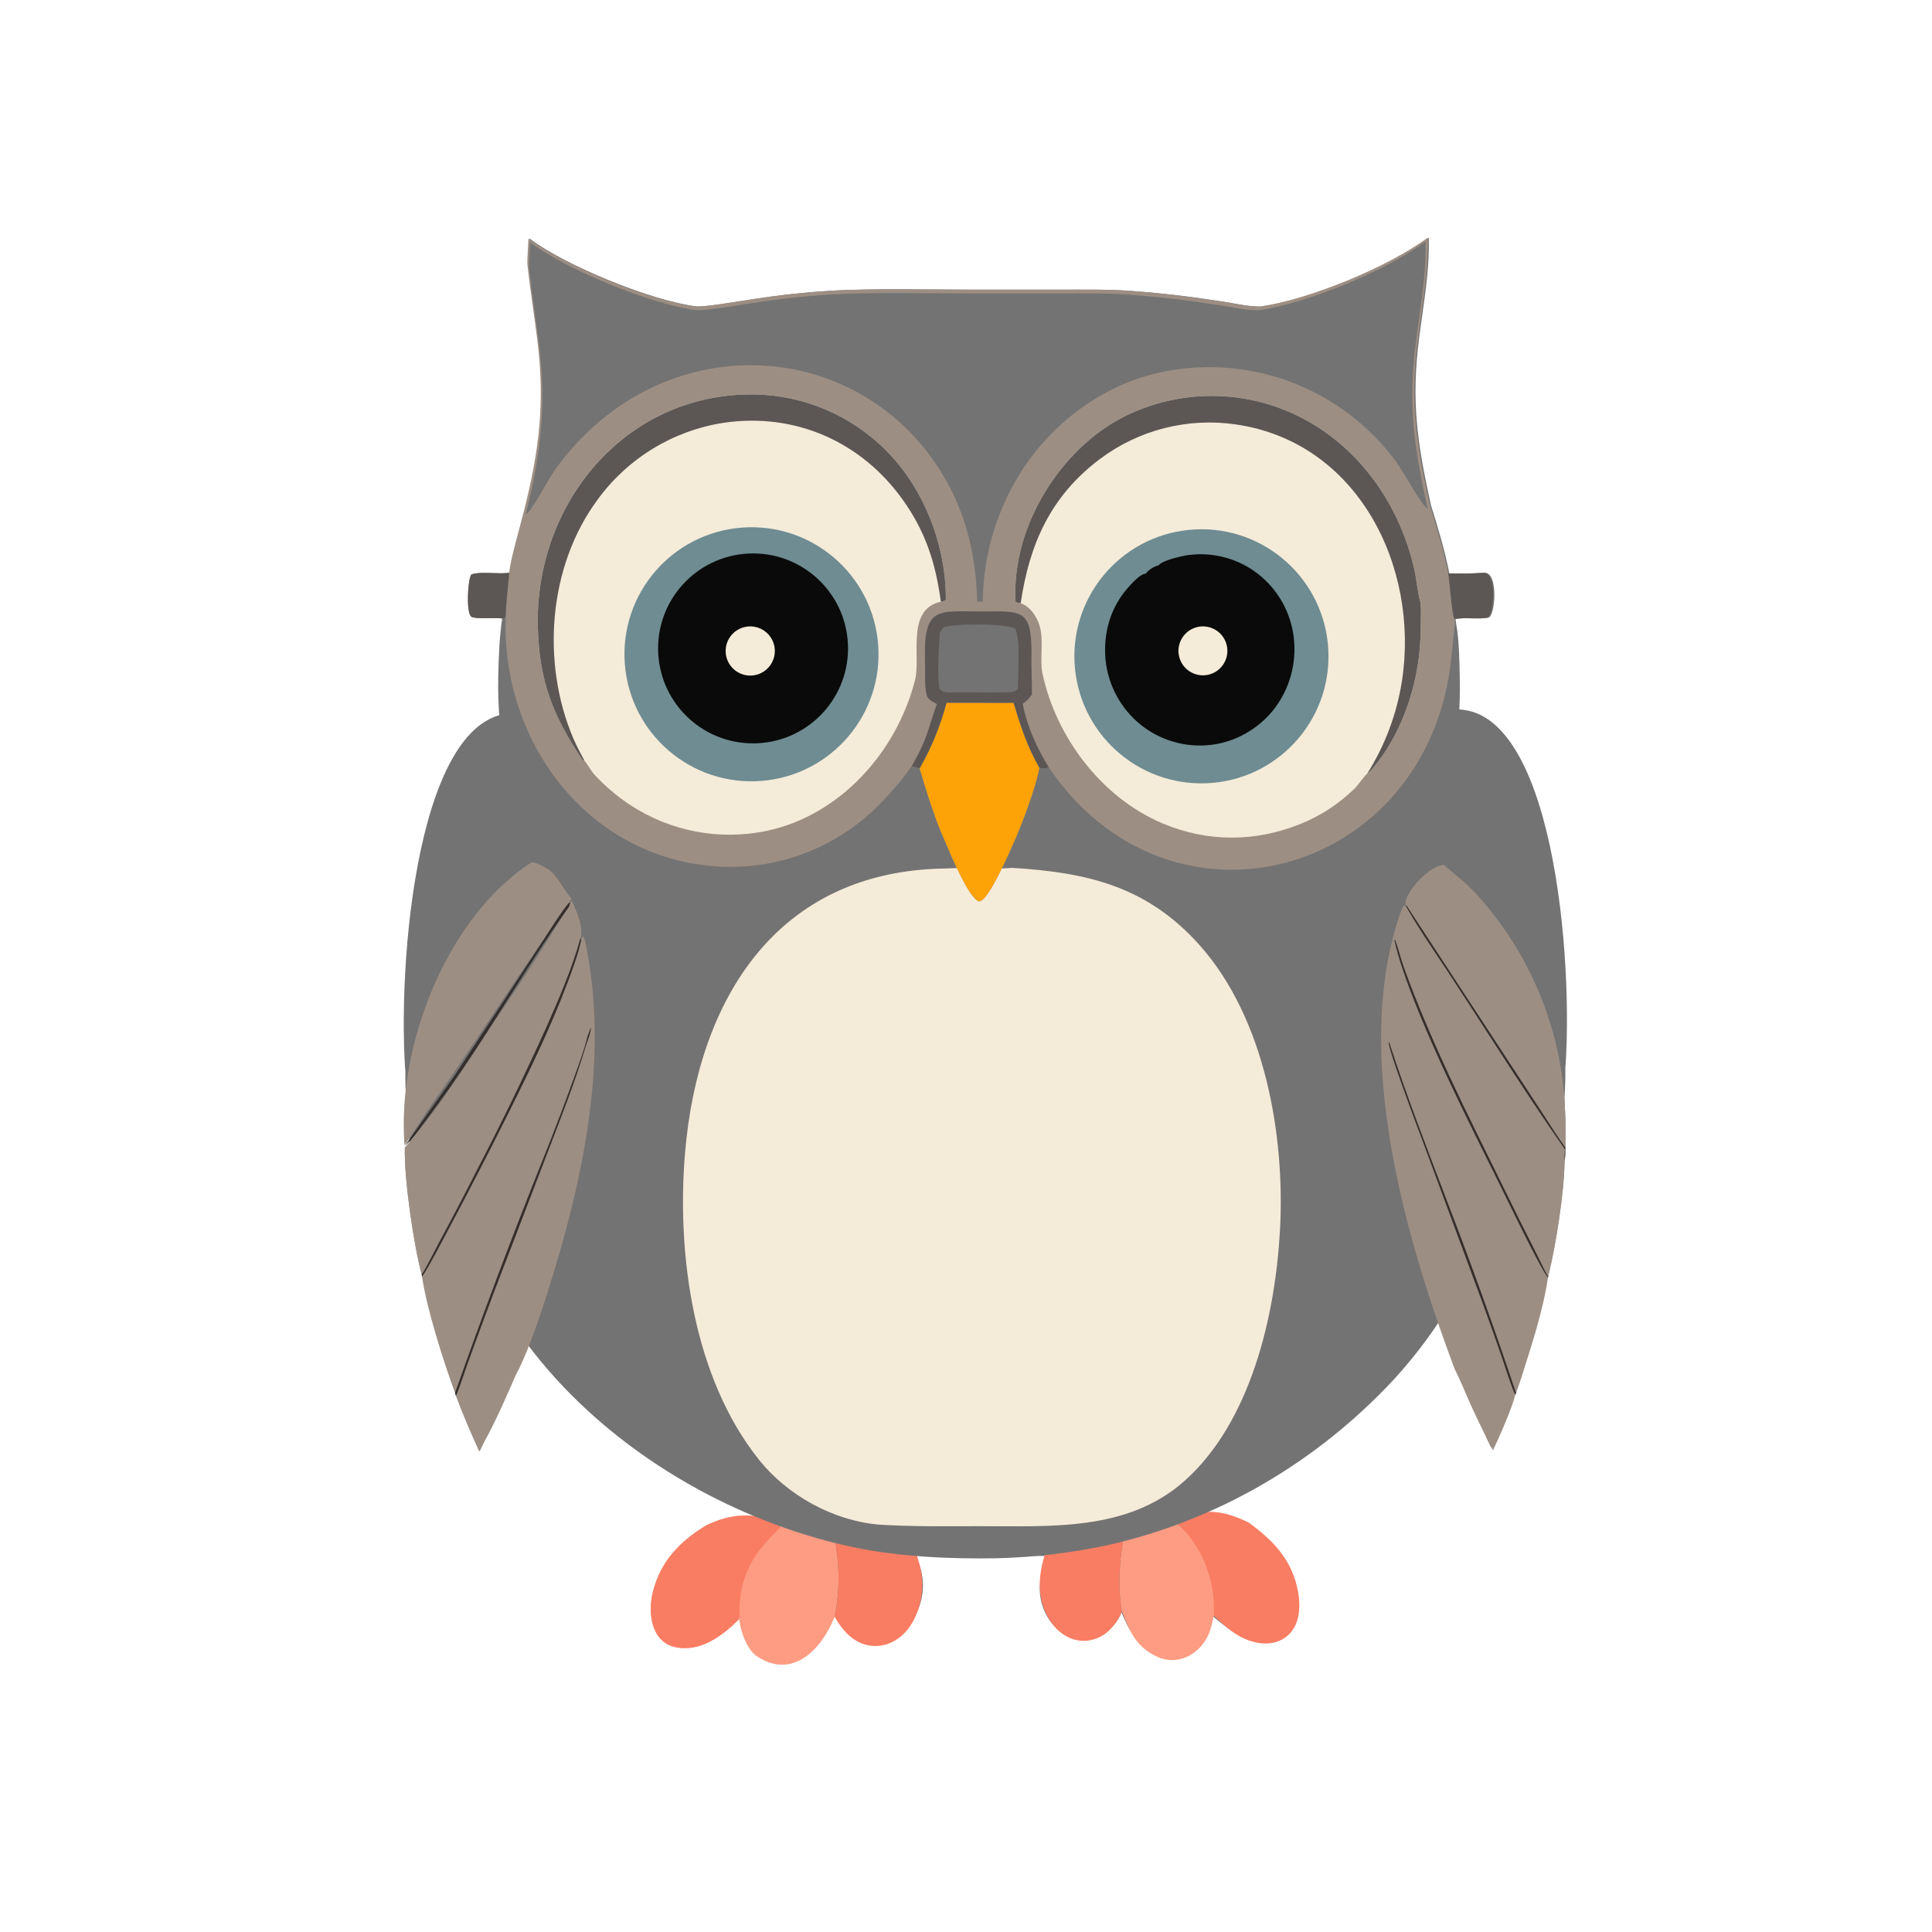
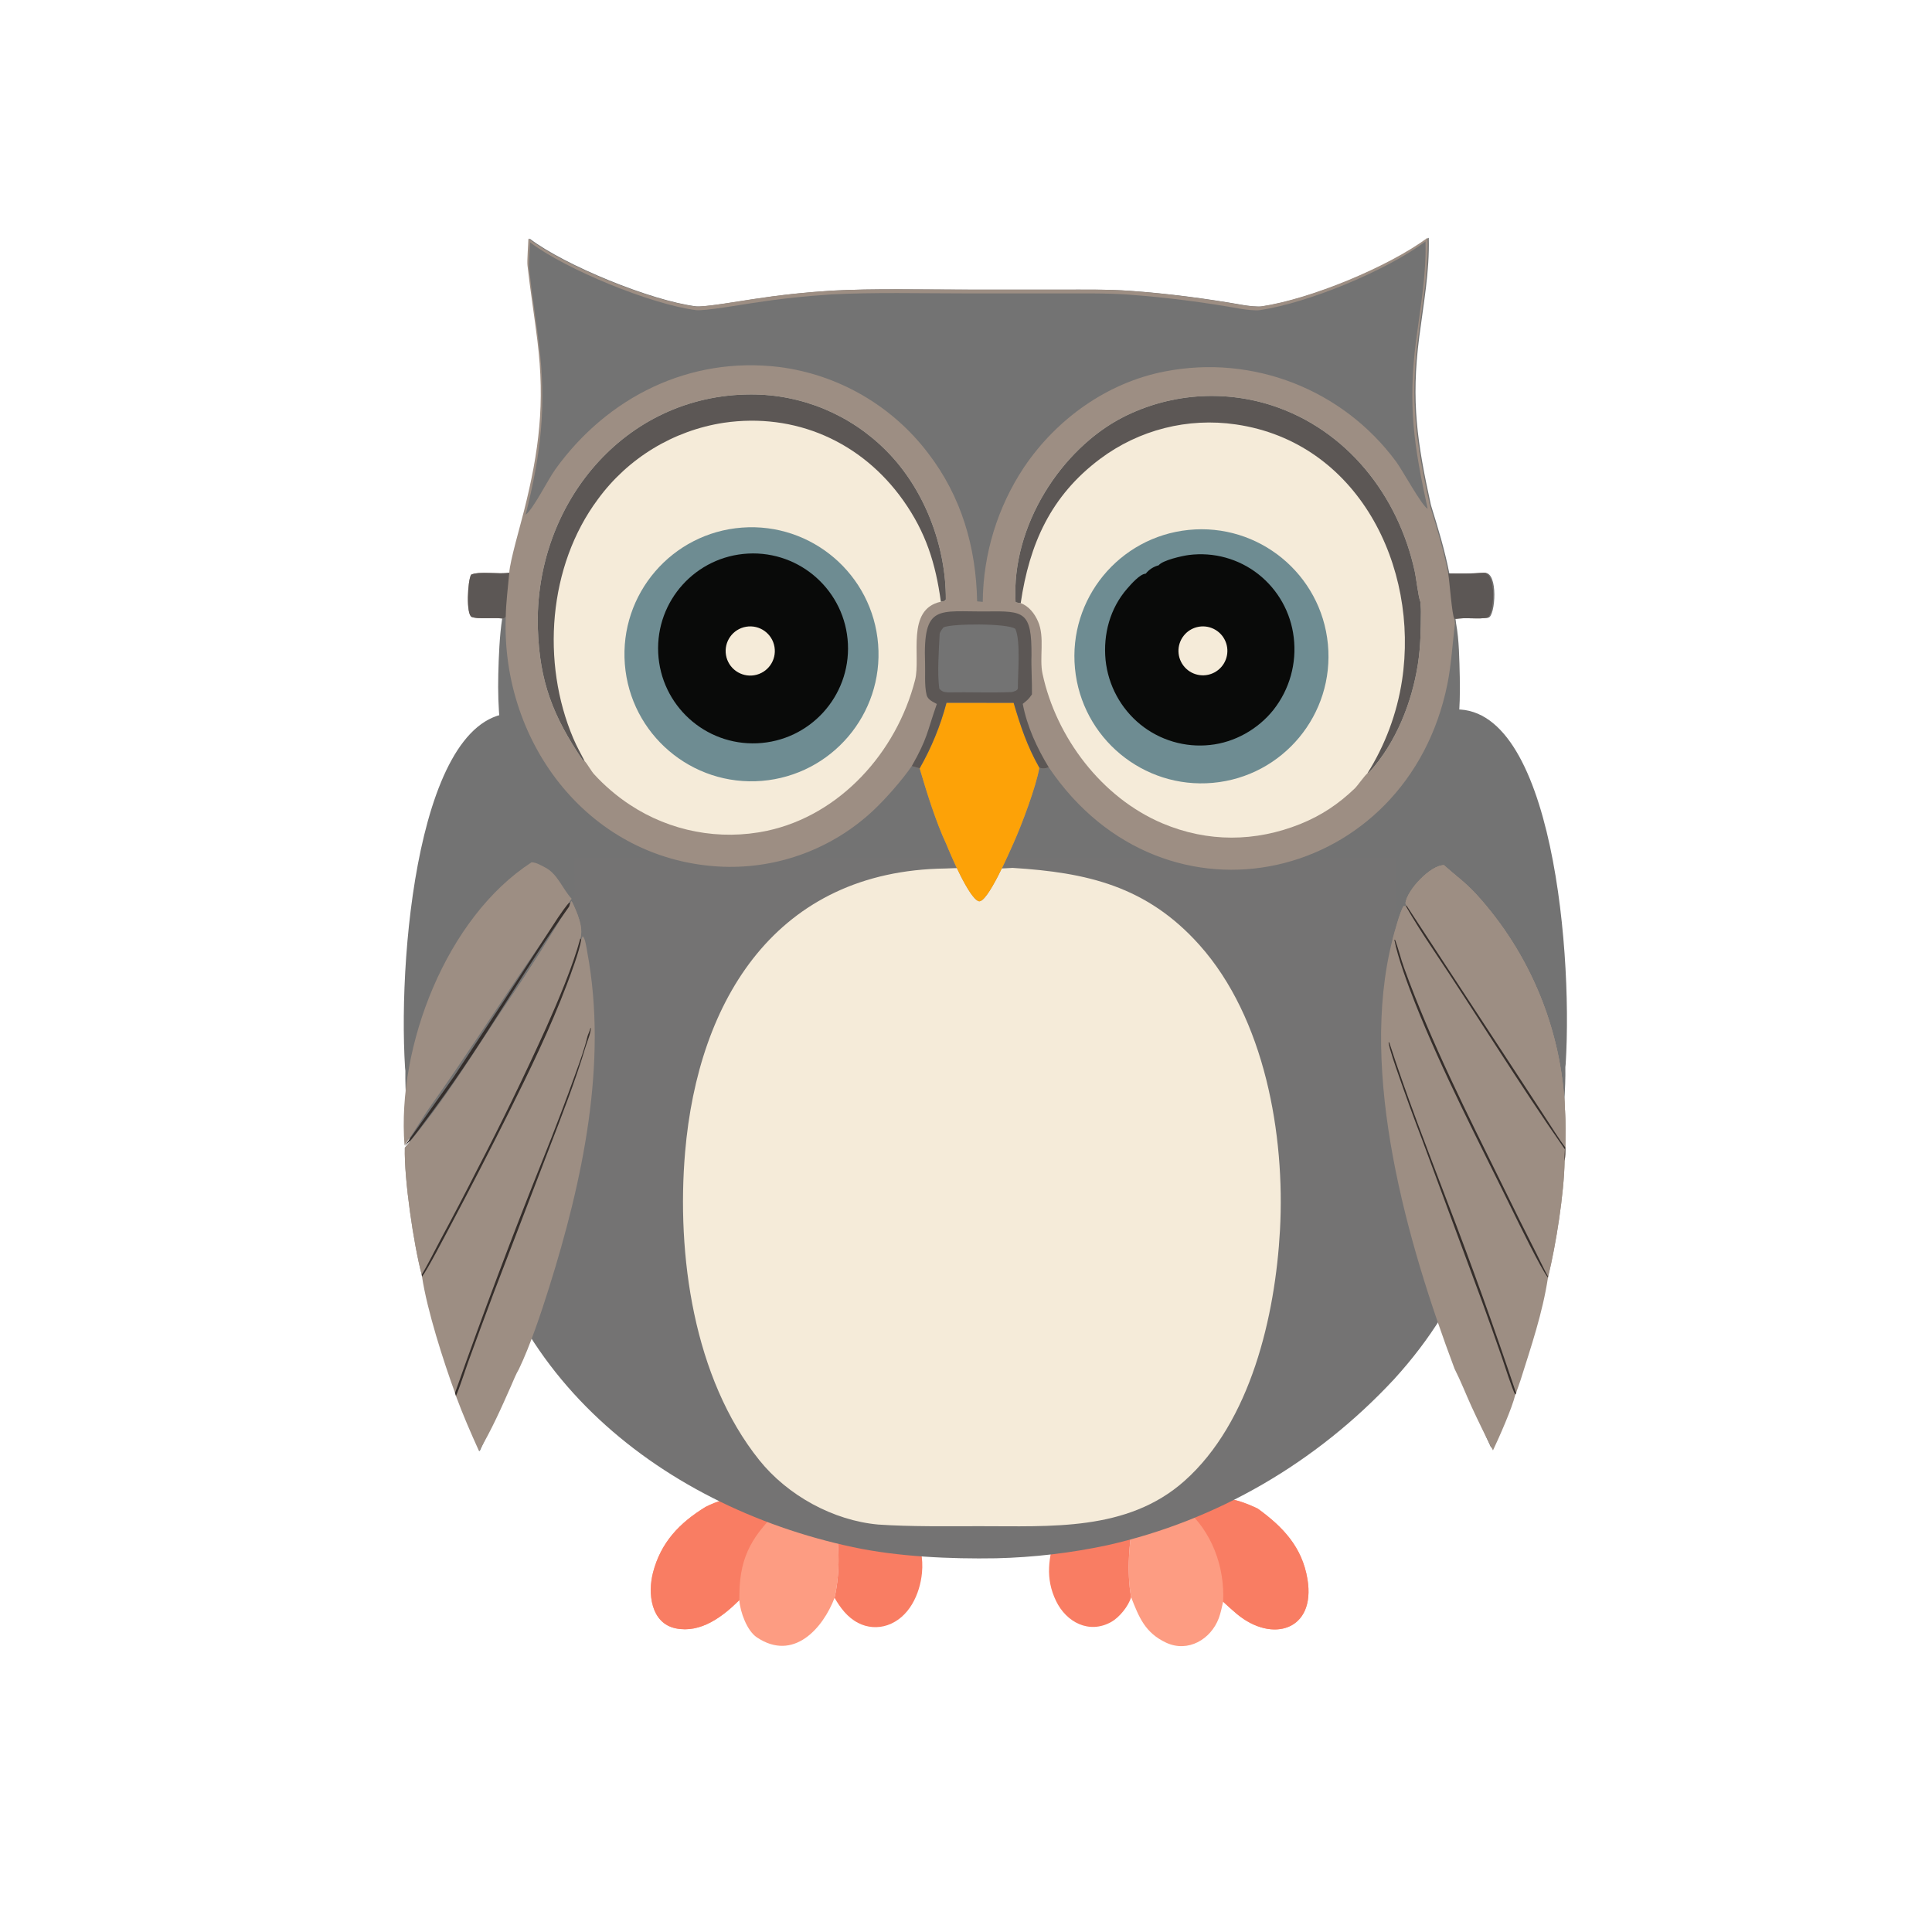
<svg xmlns="http://www.w3.org/2000/svg" width="512" height="512" viewBox="0 0 512 512" fill="none">
  <g id="owl">
    <g id="feet_group">
-       <path id="feet" d="M187.434 406.248C187.112 406.161 186.794 406.077 186.48 405.998L330.822 406.514C337.401 410.824 342.315 415.551 343.698 423.034C345.934 435.138 334.393 438.198 325.118 431.284C323.869 430.352 322.663 429.367 321.464 428.366C321.138 429.607 320.83 431.036 320.328 432.24C318.228 437.273 312.182 440.456 306.421 438.035C300.899 435.715 299.28 432.068 297.2 427.292C296.519 429.416 294.101 432.077 291.952 433.154C286.139 436.051 280.155 433.241 277.431 428.23C274.481 422.807 275.427 417.834 277.416 412.373C265.853 412.032 254.215 412.46 242.732 412.251C244.07 415.485 244.877 418.336 244.505 421.828C243.968 426.859 241.109 432.416 235.418 434.175C232.864 434.961 230.061 434.772 227.668 433.649C224.86 432.349 222.992 430.118 221.46 427.722C218.417 434.892 210.651 442.883 200.962 437.059C198.378 435.508 196.577 431.101 196.341 428.27C192.031 432.115 186.186 436.158 179.569 434.932C172.994 433.713 172.167 426.621 173.595 421.726C175.674 414.6 180.556 410.026 187.434 406.248Z" fill="#737373" />
      <g id="right_foot">
-         <path id="right_paw_3" d="M186.97 404.355C193.236 401.16 200.957 400.223 206.915 404.64C210.842 402.028 218.525 400.775 220.846 405.958C222.418 413.268 222.809 421.095 221.17 428.44C218.111 436.483 210.306 445.445 200.567 438.913C197.97 437.173 196.16 432.23 195.923 429.055C191.591 433.368 185.716 437.903 179.065 436.528C172.457 435.16 171.626 427.205 173.061 421.715C175.151 413.723 180.057 408.593 186.97 404.355Z" fill="#FD9C82" />
-         <path id="right_paw_2" d="M186.97 404.355C193.236 401.16 200.957 400.223 206.915 404.64C199.826 411.58 196.074 416.868 195.948 427.398C195.944 427.95 195.936 428.503 195.923 429.055C191.591 433.368 185.716 437.903 179.065 436.528C172.457 435.16 171.626 427.205 173.061 421.715C175.151 413.723 180.057 408.593 186.97 404.355Z" fill="#F97D63" />
-         <path id="right_paw_1" d="M220.846 405.957C222.104 405.662 223.889 404.542 225.135 403.967C231.325 401.117 239.822 404.952 242.551 411.087C243.896 414.715 244.707 417.912 244.332 421.83C243.793 427.472 240.92 433.705 235.199 435.677C232.632 436.56 229.815 436.347 227.41 435.087C224.588 433.63 222.71 431.127 221.17 428.44C222.809 421.095 222.418 413.267 220.846 405.957Z" fill="#F97D63" />
+         <path id="right_paw_3" d="M186.97 399.355C193.236 396.16 200.957 395.223 206.915 399.64C210.842 397.028 218.525 395.775 220.846 400.958C222.418 408.268 222.809 416.095 221.17 423.44C218.111 431.483 210.306 440.445 200.567 433.913C197.97 432.173 196.16 427.23 195.923 424.055C191.591 428.368 185.716 432.903 179.065 431.528C172.457 430.16 171.626 422.205 173.061 416.715C175.151 408.723 180.057 403.593 186.97 399.355Z" fill="#FD9C82" />
+         <path id="right_paw_2" d="M186.97 399.355C193.236 396.16 200.957 395.223 206.915 399.64C199.826 406.58 196.074 411.868 195.948 422.398C195.944 422.95 195.936 423.503 195.923 424.055C191.591 428.368 185.716 432.903 179.065 431.528C172.457 430.16 171.626 422.205 173.061 416.715C175.151 408.723 180.057 403.593 186.97 399.355Z" fill="#F97D63" />
+         <path id="right_paw_1" d="M220.846 400.957C222.104 400.662 223.889 399.542 225.135 398.967C231.325 396.117 239.822 399.952 242.551 406.087C243.896 409.715 244.707 412.912 244.332 416.83C243.793 422.472 240.92 428.705 235.199 430.677C232.632 431.56 229.815 431.347 227.41 430.087C224.588 428.63 222.71 426.127 221.17 423.44C222.809 416.095 222.418 408.267 220.846 400.957Z" fill="#F97D63" />
      </g>
      <g id="left_foot">
-         <path id="left_paw_3" d="M311.712 403.54C318.585 399.348 323.882 400.17 330.85 403.478C337.582 408.36 342.625 413.688 344.032 422.183C346.28 435.758 334.68 439.19 325.357 431.435C324.102 430.39 322.89 429.285 321.685 428.163C321.357 429.555 321.047 431.158 320.542 432.508C318.432 438.153 312.355 441.723 306.565 439.008C301.015 436.405 299.387 432.315 297.297 426.958C296.107 420.453 296.692 411.645 298.277 405.323C299.847 400.005 307.935 400.958 311.712 403.54Z" fill="#FD9C82" />
-         <path id="left_paw_2" d="M311.712 403.54C318.585 399.348 323.882 400.17 330.85 403.478C337.582 408.36 342.625 413.688 344.032 422.183C346.28 435.758 334.68 439.19 325.357 431.435C324.102 430.39 322.89 429.285 321.685 428.163C322.145 418.988 318.725 409.603 311.712 403.54Z" fill="#F97D63" />
-         <path id="left_paw_1" d="M277.412 410.225C279.047 406.608 283.372 403.11 287.265 402.335C292.1 401.37 294.512 402.805 298.277 405.323C296.692 411.645 296.107 420.453 297.297 426.958C296.612 429.34 294.182 432.325 292.022 433.533C286.18 436.783 280.165 433.63 277.427 428.01C274.462 421.928 275.412 416.35 277.412 410.225Z" fill="#F97D63" />
+         <path id="left_paw_3" d="M314.171 399.851C321.043 395.658 326.341 396.481 333.308 399.788C340.041 404.671 345.083 409.998 346.491 418.493C348.738 432.068 337.138 435.501 327.816 427.746C326.561 426.701 325.348 425.596 324.143 424.473C323.816 425.866 323.506 427.468 323.001 428.818C320.891 434.463 314.813 438.033 309.023 435.318C303.473 432.716 301.846 428.626 299.756 423.268C298.566 416.763 299.151 407.956 300.736 401.633C302.306 396.316 310.393 397.268 314.171 399.851Z" fill="#FD9C82" />
+         <path id="left_paw_2" d="M314.171 399.851C321.043 395.658 326.341 396.481 333.308 399.788C340.041 404.671 345.083 409.998 346.491 418.493C348.738 432.068 337.138 435.501 327.816 427.746C326.561 426.701 325.348 425.596 324.143 424.473C324.603 415.298 321.183 405.913 314.171 399.851Z" fill="#F97D63" />
+         <path id="left_paw_1" d="M279.871 406.536C281.506 402.918 285.831 399.421 289.723 398.646C294.558 397.681 296.971 399.116 300.736 401.633C299.151 407.956 298.566 416.763 299.756 423.268C299.071 425.651 296.641 428.636 294.481 429.843C288.638 433.093 282.623 429.941 279.886 424.321C276.921 418.238 277.871 412.661 279.871 406.536Z" fill="#F97D63" />
      </g>
    </g>
    <g id="body_group">
-       <path id="body" d="M141.075 203L375.966 203.361C375.966 203.366 375.967 203.371 375.967 203.376C376.232 206.964 376.496 213.66 377.65 216.893C379.669 222.547 383.339 228.25 385.897 233.92C394.005 251.899 398.425 269.149 398.959 289.026C399.754 318.5 388.808 344.293 369.455 365.496C348.848 387.677 322.405 402.99 293.463 409.499C283.76 411.568 273.899 412.727 264.001 412.962C251.819 413.172 238.039 412.553 226.088 410.015C174.324 399.019 121.189 357.056 118.168 298.196C117.044 276.286 121.594 255.013 130.492 235.224C131.824 232.316 133.235 229.449 134.725 226.626C140.366 215.939 140.182 215.048 141.075 203Z" fill="#747373" />
+       <path id="body" d="M137.5 200L376.5 201C376.5 201 378.772 201.039 380 201.5C384 203 383 202.5 387.5 210.5C392.5 220 393.375 224.5 395.5 233C400.5 253 398.965 271.122 399.5 291C397 320.5 388.808 344.293 369.455 365.496C348.848 387.677 322.405 402.99 293.463 409.499C283.76 411.568 273.899 412.727 264.001 412.962C251.819 413.172 238.039 412.553 226.088 410.015C174.324 399.019 127.521 361.859 124.5 303C123.375 281.09 124.5 263.5 126 243C127.331 240.092 129.01 221.823 130.5 219C132.5 209 134.5 204 137.5 200Z" fill="#747373" />
      <path id="belly" d="M268.35 230C288.005 231.219 303.875 234.786 317.848 250.41C335.18 269.792 340.593 300.757 339.208 325.994C337.965 348.647 331.468 376.884 313.84 392.512C298.728 405.907 278.338 404.424 259.538 404.454C251.09 404.469 241.173 404.597 232.776 404.024C220.791 402.959 208.726 396.302 201.237 386.969C183.728 365.154 179.263 332.394 181.556 305.377C184.995 264.857 205.811 230.736 250.58 230.16C254.056 230 256.556 230 259.538 230.16C262.52 230.321 265.556 230.16 268.35 230Z" fill="#F5EBD9" />
    </g>
    <g id="left_wing_group">
-       <path id="left_wing_bg" d="M381.975 188.531C353.587 195.74 384.582 356.402 384.582 356.402C385.404 358.145 385.985 360.049 386.636 361.899C389.23 369.276 391.872 376.712 395.163 383.646C397.396 377.433 399.395 371.716 401.28 365.327L401.522 364.311C404.597 353.802 408.942 336.82 410.275 325.658L410.363 324.993C412.493 314.945 415.051 293.202 414.835 282.805L414.921 281.987C416.952 249.421 410.363 181.321 381.975 188.531Z" fill="#737373" />
+       <path id="left_wing" d="M381.975 188.531C353.587 195.74 384.582 356.402 384.582 356.402C385.404 358.145 385.985 360.049 386.636 361.899C389.23 369.276 391.872 376.712 395.163 383.646C397.396 377.433 399.395 371.716 401.28 365.327L401.522 364.311C404.597 353.802 408.942 336.82 410.275 325.658L410.363 324.993C412.493 314.945 415.051 293.202 414.835 282.805L414.921 281.987C416.952 249.421 410.363 181.321 381.975 188.531Z" fill="#737373" />
      <path id="left_wing_2_and_3_and_4" d="M372.738 239.974L372.46 239.364C372.9 235.831 379.185 229.203 382.675 229.288C385.693 232.021 388.16 233.696 391.09 236.837C405.518 252.608 413.898 272.978 414.743 294.335C414.903 297.57 414.853 300.835 414.825 304.075C414.803 305.208 414.833 306.533 414.638 307.63C414.485 316.35 412.365 329.768 410.273 338.345L410.223 338.59C408.815 347.918 405.748 356.9 402.925 365.865C402.578 366.968 402.093 368.108 401.785 369.2L401.57 369.603C400.705 373.225 397.29 380.923 395.653 384.37C393.665 380.543 391.77 376.67 389.968 372.753C388.43 369.37 387.155 366.068 385.473 362.743C372.985 329.513 359.99 284.483 368.998 249.12C369.493 247.333 371.078 241.257 372.018 240.09L372.585 240.151L372.738 239.974Z" fill="#9D8E83" />
      <path id="left_wing_separator_34" d="M401.57 369.603C400.843 368.45 398.598 361.425 397.97 359.588C396.29 354.743 394.575 349.91 392.82 345.09L376.83 301.888C374.64 296.17 372.545 290.42 370.543 284.638C369.908 282.813 368.195 277.965 367.983 276.265L368.16 276.238C372.738 290.415 378.27 304.558 383.568 318.513C390.015 335.27 396.09 352.17 401.785 369.2L401.57 369.603Z" fill="#352E2B" />
      <path id="left_wing_1_and_2" d="M372.738 239.974L372.46 239.364C372.9 235.831 379.185 229.203 382.675 229.288C385.693 232.021 388.16 233.696 391.09 236.837C405.518 252.608 413.898 272.978 414.743 294.335C414.903 297.57 414.853 300.835 414.825 304.075C414.803 305.208 414.833 306.533 414.638 307.63C414.485 316.35 412.365 329.768 410.273 338.345C409.473 336.993 407.98 333.798 407.198 332.273C404.15 326.278 401.155 320.258 398.215 314.21C388.88 295.268 379.303 276.38 372.09 256.498C371.21 254.075 370.628 251.535 369.73 249.095L369.513 249.01L368.998 249.12C369.493 247.333 371.078 241.257 372.018 240.09L372.585 240.151L372.738 239.974Z" fill="#9D8E83" />
      <path id="left_wing_separator_23" d="M369.513 249.01L369.73 249.095C370.628 251.535 371.21 254.075 372.09 256.498C379.303 276.38 388.88 295.268 398.215 314.21C401.155 320.258 404.15 326.278 407.198 332.273C407.98 333.798 409.473 336.993 410.273 338.345L410.223 338.59C408.448 336.395 402.235 323.67 400.665 320.465C391.843 302.435 382.353 284.315 374.953 265.668C373.213 261.278 370.363 253.593 369.513 249.01Z" fill="#352E2B" />
      <path id="left_wing_1" d="M372.738 239.974L372.46 239.364C372.9 235.831 379.185 229.203 382.675 229.288C385.693 232.021 388.16 233.696 391.09 236.837C405.518 252.608 413.898 272.978 414.743 294.335C414.903 297.57 414.853 300.835 414.825 304.075C413.235 302.01 410.945 298.305 409.463 296.058L399.135 280.278L372.738 239.974Z" fill="#9D8E83" />
      <path id="left_wing_separator_12" d="M372.738 239.974L399.135 280.278L409.463 296.058C410.945 298.305 413.235 302.01 414.825 304.075C414.803 305.208 414.833 306.533 414.638 307.63C414.573 306.59 414.655 305.625 414.713 304.585C402.593 287.258 391.368 268.918 379.588 251.323C377.225 247.795 374.673 243.829 372.585 240.151L372.738 239.974Z" fill="#352E2B" />
    </g>
    <g id="right_wing_group">
-       <path id="right_wing_bg" d="M140.289 189.514C168.678 196.724 137.682 357.385 137.682 357.385C136.86 359.129 136.279 361.033 135.628 362.883C133.034 370.259 130.393 377.695 127.101 384.629C124.868 378.416 122.869 372.699 120.984 366.311L120.742 365.295C117.667 354.785 113.322 337.803 111.989 326.642L111.901 325.977C109.771 315.928 107.214 294.185 107.429 283.789L107.343 282.97C105.312 250.404 111.901 182.305 140.289 189.514Z" fill="#737373" />
+       <path id="right_wing" d="M140.289 189.514C168.678 196.724 137.682 357.385 137.682 357.385C136.86 359.129 136.279 361.033 135.628 362.883C133.034 370.259 130.393 377.695 127.101 384.629C124.868 378.416 122.869 372.699 120.984 366.311L120.742 365.295C117.667 354.785 113.322 337.803 111.989 326.642L111.901 325.977C109.771 315.928 107.214 294.185 107.429 283.789L107.343 282.97C105.312 250.404 111.901 182.305 140.289 189.514Z" fill="#737373" />
      <path id="right_wing_3_and_4" d="M107.285 304.162C118.025 291.655 125.534 278.78 134.742 265.21C140.535 256.67 146.192 247.666 151.483 238.792C152.848 241.603 154.717 245.729 153.786 248.707L154.038 249.002L154.4 248.131C155.083 248.442 155.48 251.497 155.638 252.35C161.116 281.805 154.363 312.997 145.546 341.117C143.398 347.967 140.507 356.6 137.516 362.83C136.694 364.22 136.114 365.737 135.464 367.212C132.872 373.092 130.232 379.02 126.943 384.547C124.711 379.595 122.714 375.037 120.83 369.945L120.589 369.135C117.516 360.757 113.174 347.22 111.842 338.322L111.754 337.792C109.626 329.782 107.07 312.45 107.285 304.162Z" fill="#9D8E83" />
      <path id="right_wing_separator_34" d="M120.589 369.135C127.94 348.267 135.734 327.557 143.963 307.02C147.012 299.415 149.92 291.755 152.688 284.042C153.802 280.95 154.894 277.957 155.661 274.76C155.851 273.97 156.268 273.422 156.457 272.46L156.594 272.437C156.511 274.01 155.667 275.805 155.179 277.43C152.433 286.575 148.805 295.845 145.369 304.762L130.795 342.732C128.51 348.812 126.261 354.905 124.048 361.01C123.229 363.275 121.697 368.067 120.83 369.945L120.589 369.135Z" fill="#352E2B" />
      <path id="right_wing_2" d="M107.285 304.162C118.025 291.655 125.534 278.78 134.742 265.21C140.535 256.67 146.192 247.666 151.483 238.792C152.848 241.603 154.717 245.729 153.786 248.707C151.799 256.14 147.833 265.412 144.695 272.447C138.93 285.18 132.815 297.755 126.36 310.152C123.186 316.41 119.935 322.627 116.605 328.802C115.24 331.367 113.215 335.462 111.754 337.792C109.626 329.782 107.07 312.45 107.285 304.162Z" fill="#9D8E83" />
      <path id="right_wing_separator_23" d="M153.786 248.707L154.038 249.002C153.54 252.077 151.341 257.952 150.195 260.965C145.829 272.452 140.403 283.64 134.922 294.632C129.79 304.912 124.525 315.125 119.129 325.267C117.876 327.597 113.232 336.557 111.842 338.322L111.754 337.792C113.215 335.462 115.24 331.367 116.605 328.802C119.935 322.627 123.187 316.41 126.36 310.152C132.816 297.755 138.93 285.18 144.695 272.447C147.833 265.412 151.799 256.14 153.786 248.707Z" fill="#352E2B" />
      <path id="right_wing_1" d="M140.872 228.515C142.28 228.604 143.086 229.206 144.323 229.806C147.755 231.47 149.11 235.658 151.491 238.169L137.793 258.125C130.039 269.637 122.5 281.297 114.468 292.625C111.939 296.19 109.829 299.93 107.2 303.51C105.148 277.257 118.293 243.139 140.872 228.515Z" fill="#9D8E83" />
      <path id="right_wing_separator_12" d="M107.246 303.692L120.374 285.176L133.874 264.676L147.874 243.176C152.611 236.205 150.575 240.596 150.874 240.176C138.268 257.814 129.246 274.692 115.246 293.692C107.877 303.692 109.246 301.692 107.246 303.692Z" fill="#352E2B" />
    </g>
    <g id="head_group">
-       <path id="head" d="M140.094 70.323C139.957 69.08 140.298 64.853 140.338 63.221C149.702 70.342 172.531 79.68 184.505 81.186C186.726 81.466 196.731 79.713 199.68 79.284C206.621 78.209 213.607 77.455 220.617 77.022C231.627 76.431 244.743 76.752 255.874 76.752L280.939 76.761C287.111 76.767 293.536 76.642 299.656 77.082C309.723 77.805 319.668 79.107 329.606 80.854C330.783 81.061 333.393 81.358 334.531 81.19C347.538 79.263 368.205 70.716 378.638 63C378.863 72.015 377.265 80.37 376.11 89.338C373.903 106.497 375.595 117.351 379.205 133.833C381.098 139.94 382.85 145.669 384.09 151.954C387.075 152.019 390.473 152.025 393.423 151.809C397.135 151.537 396.295 163.282 394.463 163.677C392.288 164.145 388.44 163.56 385.733 164.028L385.878 165.206C386.695 169.576 386.743 174.946 386.855 179.386C387.27 195.963 384.188 212.436 374.813 226.407C374.669 226.621 374.45 226.949 374.218 227.279H145.012C134.99 212.555 131.632 196.495 132.05 178.791C132.161 174.111 132.377 168.483 133.09 163.874C131.109 163.655 126.83 164.098 125.332 163.501C123.758 162.874 124.231 153.893 125.149 152.296C127.05 151.334 132.623 152.273 135.27 151.78C135.381 148.895 138.308 138.899 139.165 135.406C143.187 119.463 144.757 106.85 142.729 90.33C141.914 83.697 140.824 76.951 140.094 70.323Z" fill="#737373" />
+       <path id="head" d="M140.094 70.323C139.957 69.08 140.298 64.853 140.338 63.221C149.702 70.342 172.531 79.68 184.505 81.186C186.726 81.466 196.731 79.713 199.68 79.284C206.621 78.209 213.607 77.455 220.617 77.022C231.627 76.431 244.743 76.752 255.874 76.752L280.939 76.761C287.111 76.767 293.536 76.642 299.656 77.082C309.723 77.805 319.668 79.107 329.606 80.854C330.783 81.061 333.393 81.358 334.531 81.19C347.538 79.263 368.205 70.716 378.638 63C378.863 72.015 377.265 80.37 376.11 89.338C373.903 106.497 375.595 117.351 379.205 133.833C381.098 139.94 382.85 145.669 384.09 151.954C387.075 152.019 390.473 152.025 393.423 151.809C397.135 151.537 396.295 163.282 394.463 163.677C392.288 164.145 388.44 163.56 385.733 164.028L385.878 165.206C386.695 169.576 386.743 174.946 386.855 179.386C387.27 195.963 384.188 212.436 374.813 226.407C374.669 226.621 374.45 226.948 374.218 227.279H145.012C134.99 212.555 131.632 196.495 132.05 178.791C132.161 174.111 132.377 168.483 133.09 163.874C131.109 163.655 126.83 164.098 125.332 163.501C123.758 162.874 124.231 153.893 125.149 152.296C127.05 151.334 132.623 152.273 135.27 151.78C135.381 148.895 138.308 138.899 139.165 135.406C143.187 119.463 144.757 106.85 142.729 90.33C141.914 83.697 140.824 76.951 140.094 70.323Z" fill="#737373" />
      <path id="eyeglass_frame" d="M140.034 63.223C149.398 70.345 172.227 79.682 184.201 81.189C186.422 81.469 196.428 79.716 199.376 79.286C206.317 78.212 213.303 77.457 220.314 77.025C231.323 76.434 244.44 76.755 255.57 76.755L280.635 76.764C286.808 76.77 293.233 76.645 299.353 77.085C309.42 77.808 319.365 79.109 329.303 80.857C330.48 81.064 333.09 81.361 334.228 81.192C347.235 79.265 367.903 70.719 378.335 63.003C378.56 72.018 376.963 80.372 375.808 89.341C373.6 106.499 375.293 117.353 378.903 133.836C380.795 139.942 382.548 145.672 383.788 151.957C386.773 152.021 390.17 152.028 393.12 151.812C396.833 151.54 395.993 163.285 394.16 163.68C391.985 164.148 388.138 163.563 385.43 164.031L385.575 165.209C384.963 170.356 384.593 176.204 383.598 181.17C373.053 233.882 308.84 249.082 277.948 203.379C276.753 203.667 276.555 203.802 275.435 203.462C274.573 208.494 270.713 218.742 268.545 223.535C267.703 225.364 261.633 239.605 259.34 238.823C256.768 237.946 251.913 226.491 250.775 223.696C248.009 217.789 245.549 209.865 243.719 203.622C243.024 203.413 242.327 203.213 241.627 203.021C238.999 206.822 234.739 211.676 231.418 214.794C220.68 224.849 206.379 230.211 191.678 229.696C156.546 228.37 132.775 197.187 134.031 163.449C133.365 164.044 133.755 163.877 132.786 163.877C130.805 163.658 126.526 164.1 125.027 163.504C123.454 162.877 123.927 153.896 124.845 152.299C126.746 151.337 132.318 152.276 134.965 151.783C135.076 148.898 138.003 138.901 138.861 135.408C142.883 119.466 144.453 106.853 142.425 90.333C141.61 83.699 140.52 76.954 139.789 70.326C139.652 69.083 139.994 64.856 140.034 63.223Z" fill="#9D8E83" />
      <path id="face" d="M140.471 64.221C149.796 71.342 172.53 80.68 184.454 82.186C186.666 82.466 196.629 80.713 199.566 80.284C206.477 79.209 213.435 78.455 220.416 78.022C231.379 77.431 244.441 77.752 255.525 77.752L280.486 77.761C286.632 77.767 293.03 77.642 299.125 78.082C309.15 78.805 319.054 80.107 328.95 81.854C330.122 82.061 332.722 82.358 333.854 82.19C346.808 80.263 367.389 71.716 377.778 64C378.002 73.015 376.411 81.37 375.261 90.338C373.062 107.497 374.748 118.351 378.343 134.833C376.777 134.015 371.848 124.903 370 122.358C355.865 103.194 332.022 93.888 308.71 98.436C293.489 101.369 280.067 110.971 271.416 123.765C264.366 134.35 260.549 146.773 260.437 159.507L258.951 159.363C258.667 145.017 254.806 131.617 245.991 120.138C236.406 107.507 222.176 99.265 206.49 97.259C182.772 94.378 161.004 105.171 147.184 124.356C145.201 127.108 141.314 134.942 139.303 136.406C143.308 120.463 144.872 107.85 142.852 91.33C142.041 84.697 140.955 77.951 140.228 71.323C140.091 70.08 140.431 65.853 140.471 64.221Z" fill="#737373" />
      <path id="beak" d="M250.835 186.247L268.62 186.255C270.498 192.582 272.158 197.62 275.435 203.462C274.573 208.494 270.713 218.742 268.545 223.535C267.703 225.364 261.633 239.605 259.34 238.823C256.768 237.946 251.913 226.491 250.775 223.696C248.009 217.789 245.549 209.865 243.719 203.622C246.836 198.164 249.228 192.323 250.835 186.247Z" fill="#FDA207" />
      <path id="middle_temple" d="M248.27 186.559C247.186 185.96 245.864 185.432 245.556 184.153C244.943 181.608 245.242 178.259 245.154 175.799C244.582 159.863 248.697 162.173 261.53 162.034C271.358 161.928 273.44 161.976 273.355 173.748C273.25 176.307 273.535 180.937 273.478 184.015C272.583 185.332 272.233 185.568 271.038 186.533C272.195 192.568 274.783 198.162 277.948 203.379C276.753 203.667 276.555 203.802 275.435 203.462C272.158 197.62 270.498 192.582 268.62 186.255L250.835 186.247C249.228 192.323 246.836 198.164 243.719 203.622C243.024 203.413 242.327 203.213 241.627 203.021C245.866 195.539 245.574 194.264 248.27 186.559Z" fill="#5C5755" />
      <path id="nose" d="M250.017 166.287C251.878 165.218 267.245 165.121 269.075 166.676C270.533 169.796 269.715 178.758 269.743 182.374C269.748 183.014 268.638 183.286 268.108 183.409C262.473 183.631 256.878 183.389 251.28 183.488C250.083 183.399 249.78 183.338 248.944 182.552C248.333 178.698 248.819 172.098 249.017 168.039C249.042 167.523 249.684 166.692 250.017 166.287Z" fill="#737373" />
      <path id="right_temple" d="M134.965 151.783C134.643 155.443 134.066 159.884 134.031 163.449C133.365 164.044 133.755 163.877 132.786 163.877C130.805 163.658 126.526 164.1 125.027 163.504C123.454 162.877 123.927 153.896 124.845 152.299C126.746 151.337 132.318 152.276 134.965 151.783Z" fill="#5C5755" />
      <path id="right_eyeglass" d="M154.934 201.689L154.383 201.398C146.598 189.815 142.968 180.758 142.534 166.485C141.545 133.934 165.214 104.61 198.961 104.532C212.448 104.49 225.388 109.863 234.88 119.446C244.952 129.553 250.72 144.648 250.66 158.854C250.29 159.406 250.209 159.253 249.337 159.461C240.011 161.464 244.075 174.076 242.509 180.194C237.59 199.412 222.606 216 203.336 220.155C190.751 222.841 177.615 220.351 166.886 213.246C163.51 211.03 160.176 208.181 157.439 205.18C156.678 204.346 155.559 202.313 154.934 201.689Z" fill="#F5EBD9" />
      <path id="right_eyebrow" d="M154.934 201.689L154.383 201.398C146.598 189.815 142.968 180.758 142.534 166.485C141.545 133.934 165.214 104.61 198.961 104.532C212.448 104.49 225.388 109.863 234.88 119.446C244.952 129.553 250.72 144.648 250.66 158.854C250.29 159.406 250.209 159.253 249.337 159.461C247.954 149.31 245.37 141.078 239.352 132.596C228.323 117.053 210.727 109.273 191.807 112.04C178.42 114.096 166.406 121.403 158.421 132.343C145.268 150.023 143.39 175.643 151.947 195.713C152.852 197.837 153.885 199.657 154.934 201.689Z" fill="#5C5755" />
      <path id="right_eye_orbit" d="M196.651 139.818C215.143 138.44 231.268 152.276 232.714 170.764C234.16 189.251 220.383 205.426 201.901 206.941C183.323 208.463 167.044 194.598 165.59 176.014C164.136 157.43 178.061 141.203 196.651 139.818Z" fill="#6E8C92" />
      <path id="right_eye_black" d="M198.26 146.701C212.181 145.976 224.04 156.704 224.707 170.628C225.375 184.551 214.598 196.365 200.672 196.976C186.826 197.582 175.096 186.882 174.432 173.039C173.768 159.196 184.421 147.422 198.26 146.701Z" fill="#090A09" />
      <path id="right_eye_white" d="M197.745 166.09C201.293 165.496 204.651 167.889 205.248 171.437C205.845 174.984 203.455 178.345 199.908 178.945C196.357 179.545 192.992 177.152 192.394 173.6C191.796 170.049 194.193 166.685 197.745 166.09Z" fill="#F5EBD9" />
      <path id="left_temple" d="M383.788 151.957C386.773 152.021 390.17 152.028 393.12 151.812C396.833 151.54 395.993 163.285 394.16 163.68C391.985 164.148 388.138 163.563 385.43 164.031C384.79 163.05 384.178 154.242 383.788 151.957Z" fill="#5C5755" />
      <path id="left_eyeglass" d="M270.5 159.829C270.218 159.787 269.143 159.73 269.128 159.457C268.013 139.328 281.24 119.005 297.543 110.595C309.753 104.367 323.93 103.222 336.983 107.41C356.918 113.866 370.53 131.287 374.913 151.366C375.36 153.416 375.805 157.864 376.408 159.462C376.48 160.349 376.585 161.325 376.563 162.204C376.528 166.852 376.498 171.226 375.758 175.994C374.188 186.13 369.988 196.709 363.08 204.414C362.875 204.644 362.598 204.816 362.35 204.983C361.863 205.263 359.69 208.309 359.038 208.934C354.643 213.139 350.168 216.109 344.608 218.366C332.693 223.148 320.085 223.28 308.058 218.197C292.015 211.418 279.89 195.469 276.268 178.494C275.385 174.358 276.93 168.869 275.095 164.694C274.153 162.546 272.68 160.673 270.5 159.829Z" fill="#F5EBD9" />
      <path id="left_eyebrow" d="M270.5 159.829C270.218 159.787 269.143 159.73 269.128 159.457C268.013 139.328 281.24 119.005 297.543 110.595C309.753 104.367 323.93 103.222 336.983 107.41C356.918 113.866 370.53 131.287 374.913 151.366C375.36 153.416 375.805 157.864 376.408 159.462C376.48 160.349 376.585 161.325 376.563 162.204C376.528 166.852 376.498 171.226 375.758 175.994C374.188 186.13 369.988 196.709 363.08 204.414C362.875 204.644 362.598 204.816 362.35 204.983C367.078 197.48 370.21 189.084 371.553 180.319C376.14 150.1 359.848 117.168 327.535 112.482C314.793 110.607 301.83 113.896 291.523 121.619C278.45 131.418 272.803 144.148 270.5 159.829Z" fill="#5C5755" />
      <path id="left_eye_orbit" d="M314.98 140.436C333.56 138.543 350.128 152.133 351.908 170.722C353.688 189.312 339.998 205.798 321.398 207.464C302.958 209.116 286.643 195.569 284.88 177.139C283.115 158.709 296.563 142.313 314.98 140.436Z" fill="#6E8C92" />
      <path id="left_eye_black" d="M307.06 149.808C308.083 148.474 313.285 147.308 315.03 147.085C321.605 146.234 328.248 148.061 333.463 152.155C338.698 156.273 342.075 162.305 342.853 168.918C343.69 175.781 341.755 182.693 337.475 188.122C333.4 193.239 327.205 196.747 320.685 197.426C314.063 198.147 307.425 196.201 302.24 192.018C297.01 187.77 293.68 181.618 292.988 174.915C292.328 168.042 294.17 161.188 298.75 155.952C299.74 154.823 302.108 152.092 303.623 152.032C304.498 150.939 305.705 150.159 307.06 149.808Z" fill="#090A09" />
      <path id="left_eye_white" d="M317.164 166.207C320.244 165.411 323.447 166.966 324.724 169.879C326.004 172.792 324.979 176.201 322.309 177.929C319.639 179.657 316.109 179.192 313.977 176.832C311.844 174.472 311.737 170.914 313.727 168.431C314.602 167.338 315.809 166.558 317.164 166.207Z" fill="#F5EBD9" />
    </g>
  </g>
</svg>
